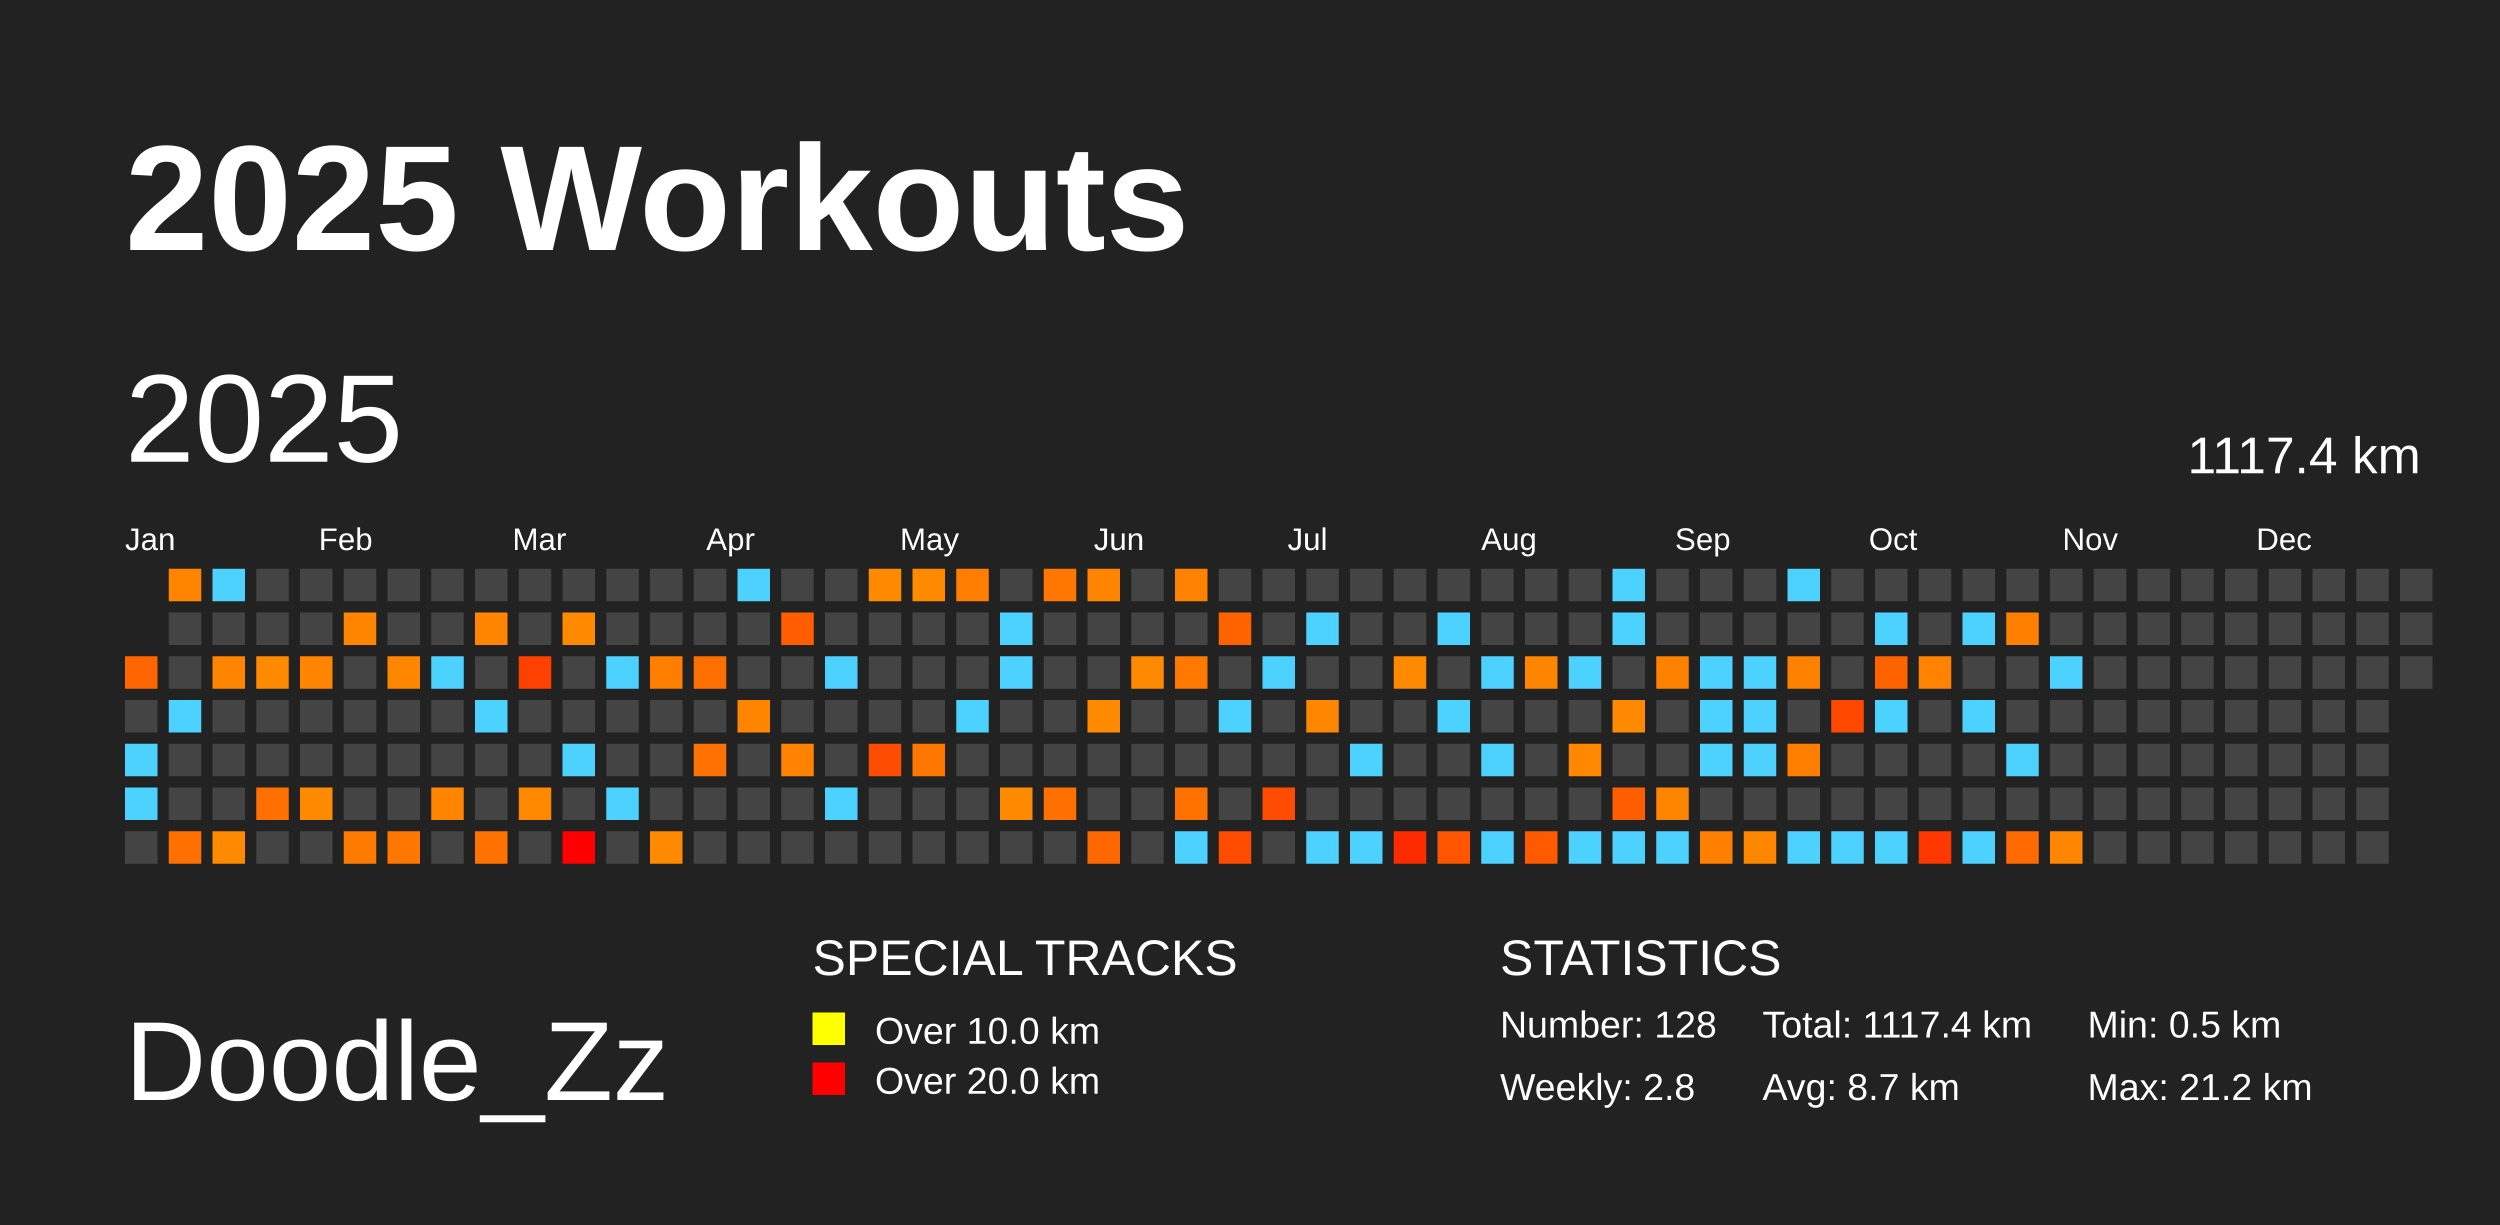
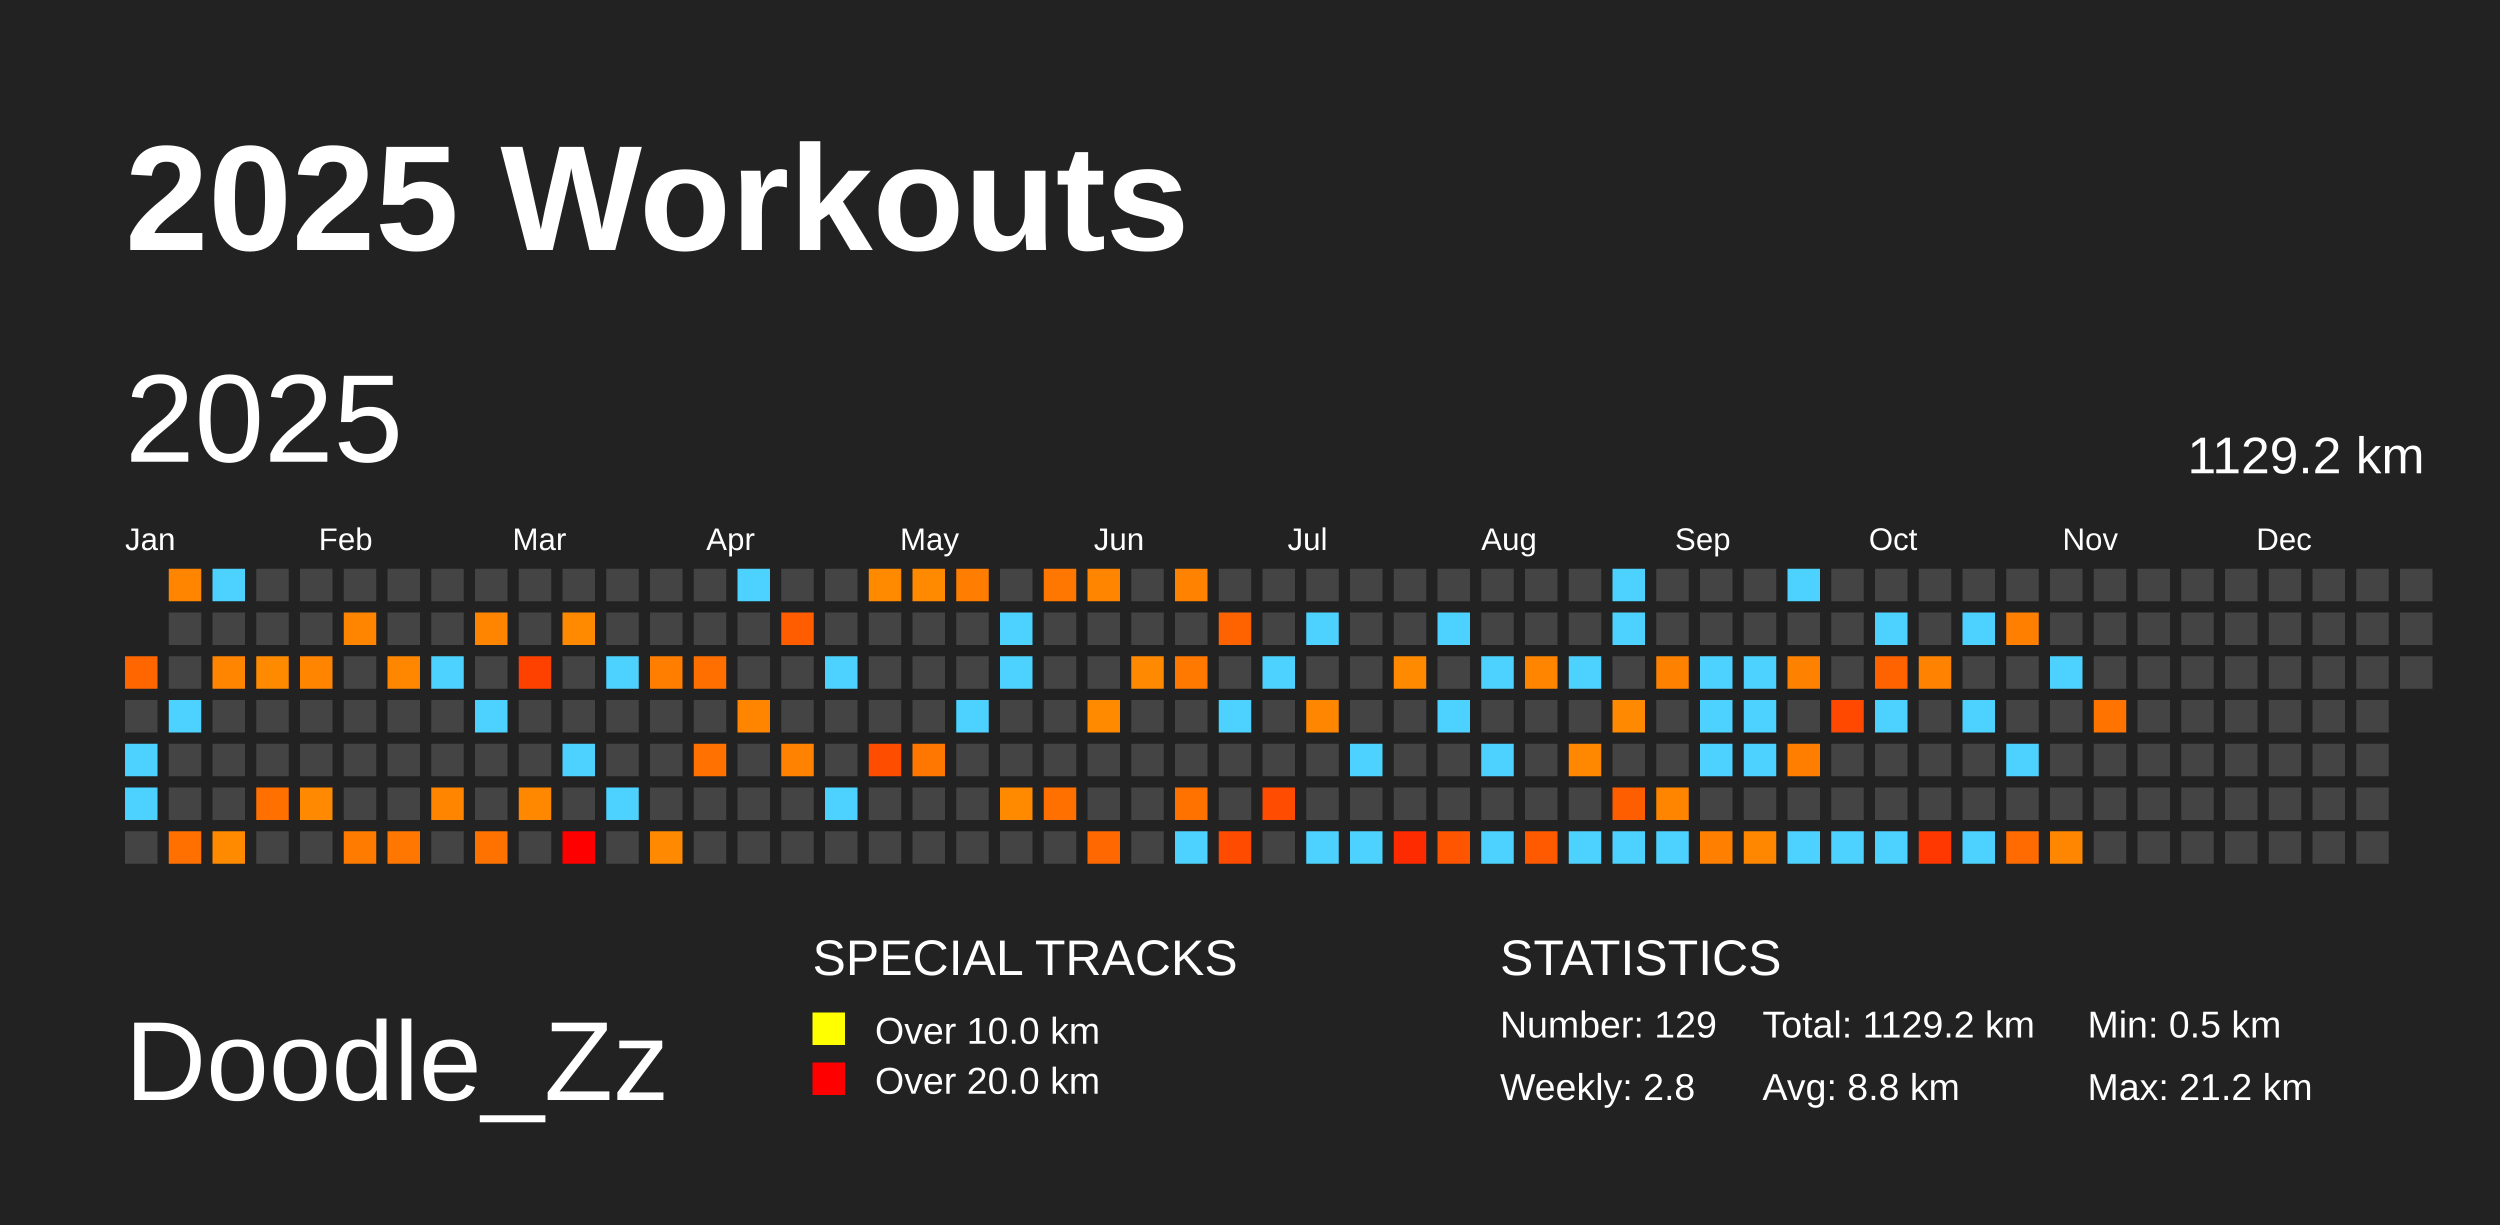
<svg xmlns="http://www.w3.org/2000/svg" baseProfile="full" height="98mm" version="1.1" viewBox="0,0,200,98" width="200mm">
  <defs />
  <rect fill="#222222" height="98" width="200" x="0" y="0" />
  <text fill="#FFFFFF" style="font-size:12px; font-family:Arial; font-weight:bold;" x="10" y="20">2025 Workouts</text>
  <text fill="#FFFFFF" style="font-size:9px; font-family:Arial" x="10" y="88">Doodle_Zz</text>
  <text fill="#FFFFFF" style="font-size:4px; font-family:Arial" x="65" y="78">SPECIAL TRACKS</text>
  <rect fill="yellow" height="2.6" width="2.6" x="65" y="81" />
  <text fill="#FFFFFF" style="font-size:3px; font-family:Arial" x="70" y="83.5">Over 10.0 km</text>
  <rect fill="red" height="2.6" width="2.6" x="65" y="85" />
  <text fill="#FFFFFF" style="font-size:3px; font-family:Arial" x="70" y="87.5">Over 20.0 km</text>
  <text fill="#FFFFFF" style="font-size:4px; font-family:Arial" x="120" y="78">STATISTICS</text>
-   <text fill="#FFFFFF" style="font-size:3px; font-family:Arial" x="120" y="83">Number: 128</text>
+   <text fill="#FFFFFF" style="font-size:3px; font-family:Arial" x="120" y="83">Number: 129</text>
  <text fill="#FFFFFF" style="font-size:3px; font-family:Arial" x="120" y="88">Weekly: 2.8</text>
-   <text fill="#FFFFFF" style="font-size:3px; font-family:Arial" x="141" y="83">Total: 1117.4 km</text>
-   <text fill="#FFFFFF" style="font-size:3px; font-family:Arial" x="141" y="88">Avg: 8.7 km</text>
+   <text fill="#FFFFFF" style="font-size:3px; font-family:Arial" x="141" y="83">Total: 1129.2 km</text>
+   <text fill="#FFFFFF" style="font-size:3px; font-family:Arial" x="141" y="88">Avg: 8.8 km</text>
  <text fill="#FFFFFF" style="font-size:3px; font-family:Arial" x="167" y="83">Min: 0.5 km</text>
  <text fill="#FFFFFF" style="font-size:3px; font-family:Arial" x="167" y="88">Max: 21.2 km</text>
  <text dominant-baseline="hanging" fill="#FFFFFF" style="font-size:10.0px; font-family:Arial;" x="10" y="30">2025</text>
-   <text dominant-baseline="hanging" fill="#FFFFFF" style="font-size:4.125px; font-family:Arial;" x="175" y="35">1117.4 km</text>
+   <text dominant-baseline="hanging" fill="#FFFFFF" style="font-size:4.125px; font-family:Arial;" x="175" y="35">1129.2 km</text>
  <text fill="#FFFFFF" style="font-size:2.5px; font-family:Arial" x="10.0" y="44">Jan</text>
  <text fill="#FFFFFF" style="font-size:2.5px; font-family:Arial" x="25.5" y="44">Feb</text>
  <text fill="#FFFFFF" style="font-size:2.5px; font-family:Arial" x="41.0" y="44">Mar</text>
  <text fill="#FFFFFF" style="font-size:2.5px; font-family:Arial" x="56.5" y="44">Apr</text>
  <text fill="#FFFFFF" style="font-size:2.5px; font-family:Arial" x="72.0" y="44">May</text>
  <text fill="#FFFFFF" style="font-size:2.5px; font-family:Arial" x="87.5" y="44">Jun</text>
  <text fill="#FFFFFF" style="font-size:2.5px; font-family:Arial" x="103.0" y="44">Jul</text>
  <text fill="#FFFFFF" style="font-size:2.5px; font-family:Arial" x="118.5" y="44">Aug</text>
  <text fill="#FFFFFF" style="font-size:2.5px; font-family:Arial" x="134.0" y="44">Sep</text>
  <text fill="#FFFFFF" style="font-size:2.5px; font-family:Arial" x="149.5" y="44">Oct</text>
  <text fill="#FFFFFF" style="font-size:2.5px; font-family:Arial" x="165.0" y="44">Nov</text>
  <text fill="#FFFFFF" style="font-size:2.5px; font-family:Arial" x="180.5" y="44">Dec</text>
  <rect fill="#ff6600" height="2.6" width="2.6" x="10.0" y="52.5" />
  <rect fill="#444444" height="2.6" width="2.6" x="10.0" y="56.0" />
  <rect fill="#4dd2ff" height="2.6" width="2.6" x="10.0" y="59.5" />
  <rect fill="#4dd2ff" height="2.6" width="2.6" x="10.0" y="63.0" />
  <rect fill="#444444" height="2.6" width="2.6" x="10.0" y="66.5" />
  <rect fill="#ff8500" height="2.6" width="2.6" x="13.5" y="45.5" />
  <rect fill="#444444" height="2.6" width="2.6" x="13.5" y="49.0" />
  <rect fill="#444444" height="2.6" width="2.6" x="13.5" y="52.5" />
  <rect fill="#4dd2ff" height="2.6" width="2.6" x="13.5" y="56.0" />
  <rect fill="#444444" height="2.6" width="2.6" x="13.5" y="59.5" />
  <rect fill="#444444" height="2.6" width="2.6" x="13.5" y="63.0" />
  <rect fill="#ff7000" height="2.6" width="2.6" x="13.5" y="66.5" />
  <rect fill="#4dd2ff" height="2.6" width="2.6" x="17.0" y="45.5" />
  <rect fill="#444444" height="2.6" width="2.6" x="17.0" y="49.0" />
  <rect fill="#ff8400" height="2.6" width="2.6" x="17.0" y="52.5" />
  <rect fill="#444444" height="2.6" width="2.6" x="17.0" y="56.0" />
  <rect fill="#444444" height="2.6" width="2.6" x="17.0" y="59.5" />
  <rect fill="#444444" height="2.6" width="2.6" x="17.0" y="63.0" />
  <rect fill="#ff8a00" height="2.6" width="2.6" x="17.0" y="66.5" />
  <rect fill="#444444" height="2.6" width="2.6" x="20.5" y="45.5" />
  <rect fill="#444444" height="2.6" width="2.6" x="20.5" y="49.0" />
  <rect fill="#ff8a00" height="2.6" width="2.6" x="20.5" y="52.5" />
  <rect fill="#444444" height="2.6" width="2.6" x="20.5" y="56.0" />
  <rect fill="#444444" height="2.6" width="2.6" x="20.5" y="59.5" />
  <rect fill="#ff7000" height="2.6" width="2.6" x="20.5" y="63.0" />
  <rect fill="#444444" height="2.6" width="2.6" x="20.5" y="66.5" />
  <rect fill="#444444" height="2.6" width="2.6" x="24.0" y="45.5" />
  <rect fill="#444444" height="2.6" width="2.6" x="24.0" y="49.0" />
  <rect fill="#ff8400" height="2.6" width="2.6" x="24.0" y="52.5" />
  <rect fill="#444444" height="2.6" width="2.6" x="24.0" y="56.0" />
  <rect fill="#444444" height="2.6" width="2.6" x="24.0" y="59.5" />
  <rect fill="#ff8900" height="2.6" width="2.6" x="24.0" y="63.0" />
  <rect fill="#444444" height="2.6" width="2.6" x="24.0" y="66.5" />
  <rect fill="#444444" height="2.6" width="2.6" x="27.5" y="45.5" />
  <rect fill="#ff8400" height="2.6" width="2.6" x="27.5" y="49.0" />
  <rect fill="#444444" height="2.6" width="2.6" x="27.5" y="52.5" />
  <rect fill="#444444" height="2.6" width="2.6" x="27.5" y="56.0" />
  <rect fill="#444444" height="2.6" width="2.6" x="27.5" y="59.5" />
  <rect fill="#444444" height="2.6" width="2.6" x="27.5" y="63.0" />
  <rect fill="#ff7b00" height="2.6" width="2.6" x="27.5" y="66.5" />
  <rect fill="#444444" height="2.6" width="2.6" x="31.0" y="45.5" />
  <rect fill="#444444" height="2.6" width="2.6" x="31.0" y="49.0" />
  <rect fill="#ff8700" height="2.6" width="2.6" x="31.0" y="52.5" />
  <rect fill="#444444" height="2.6" width="2.6" x="31.0" y="56.0" />
  <rect fill="#444444" height="2.6" width="2.6" x="31.0" y="59.5" />
  <rect fill="#444444" height="2.6" width="2.6" x="31.0" y="63.0" />
  <rect fill="#ff7600" height="2.6" width="2.6" x="31.0" y="66.5" />
  <rect fill="#444444" height="2.6" width="2.6" x="34.5" y="45.5" />
  <rect fill="#444444" height="2.6" width="2.6" x="34.5" y="49.0" />
  <rect fill="#4dd2ff" height="2.6" width="2.6" x="34.5" y="52.5" />
  <rect fill="#444444" height="2.6" width="2.6" x="34.5" y="56.0" />
  <rect fill="#444444" height="2.6" width="2.6" x="34.5" y="59.5" />
  <rect fill="#ff8400" height="2.6" width="2.6" x="34.5" y="63.0" />
  <rect fill="#444444" height="2.6" width="2.6" x="34.5" y="66.5" />
  <rect fill="#444444" height="2.6" width="2.6" x="38.0" y="45.5" />
  <rect fill="#ff8500" height="2.6" width="2.6" x="38.0" y="49.0" />
  <rect fill="#444444" height="2.6" width="2.6" x="38.0" y="52.5" />
  <rect fill="#4dd2ff" height="2.6" width="2.6" x="38.0" y="56.0" />
  <rect fill="#444444" height="2.6" width="2.6" x="38.0" y="59.5" />
  <rect fill="#444444" height="2.6" width="2.6" x="38.0" y="63.0" />
  <rect fill="#ff7200" height="2.6" width="2.6" x="38.0" y="66.5" />
  <rect fill="#444444" height="2.6" width="2.6" x="41.5" y="45.5" />
  <rect fill="#444444" height="2.6" width="2.6" x="41.5" y="49.0" />
  <rect fill="#ff4100" height="2.6" width="2.6" x="41.5" y="52.5" />
  <rect fill="#444444" height="2.6" width="2.6" x="41.5" y="56.0" />
  <rect fill="#444444" height="2.6" width="2.6" x="41.5" y="59.5" />
  <rect fill="#ff8800" height="2.6" width="2.6" x="41.5" y="63.0" />
  <rect fill="#444444" height="2.6" width="2.6" x="41.5" y="66.5" />
  <rect fill="#444444" height="2.6" width="2.6" x="45.0" y="45.5" />
  <rect fill="#ff8a00" height="2.6" width="2.6" x="45.0" y="49.0" />
  <rect fill="#444444" height="2.6" width="2.6" x="45.0" y="52.5" />
  <rect fill="#444444" height="2.6" width="2.6" x="45.0" y="56.0" />
  <rect fill="#4dd2ff" height="2.6" width="2.6" x="45.0" y="59.5" />
  <rect fill="#444444" height="2.6" width="2.6" x="45.0" y="63.0" />
  <rect fill="red" height="2.6" width="2.6" x="45.0" y="66.5" />
  <rect fill="#444444" height="2.6" width="2.6" x="48.5" y="45.5" />
  <rect fill="#444444" height="2.6" width="2.6" x="48.5" y="49.0" />
  <rect fill="#4dd2ff" height="2.6" width="2.6" x="48.5" y="52.5" />
  <rect fill="#444444" height="2.6" width="2.6" x="48.5" y="56.0" />
  <rect fill="#444444" height="2.6" width="2.6" x="48.5" y="59.5" />
  <rect fill="#4dd2ff" height="2.6" width="2.6" x="48.5" y="63.0" />
  <rect fill="#444444" height="2.6" width="2.6" x="48.5" y="66.5" />
  <rect fill="#444444" height="2.6" width="2.6" x="52.0" y="45.5" />
  <rect fill="#444444" height="2.6" width="2.6" x="52.0" y="49.0" />
  <rect fill="#ff7e00" height="2.6" width="2.6" x="52.0" y="52.5" />
  <rect fill="#444444" height="2.6" width="2.6" x="52.0" y="56.0" />
  <rect fill="#444444" height="2.6" width="2.6" x="52.0" y="59.5" />
  <rect fill="#444444" height="2.6" width="2.6" x="52.0" y="63.0" />
  <rect fill="#ff8900" height="2.6" width="2.6" x="52.0" y="66.5" />
  <rect fill="#444444" height="2.6" width="2.6" x="55.5" y="45.5" />
  <rect fill="#444444" height="2.6" width="2.6" x="55.5" y="49.0" />
  <rect fill="#ff6f00" height="2.6" width="2.6" x="55.5" y="52.5" />
  <rect fill="#444444" height="2.6" width="2.6" x="55.5" y="56.0" />
  <rect fill="#ff7100" height="2.6" width="2.6" x="55.5" y="59.5" />
  <rect fill="#444444" height="2.6" width="2.6" x="55.5" y="63.0" />
  <rect fill="#444444" height="2.6" width="2.6" x="55.5" y="66.5" />
  <rect fill="#4dd2ff" height="2.6" width="2.6" x="59.0" y="45.5" />
  <rect fill="#444444" height="2.6" width="2.6" x="59.0" y="49.0" />
  <rect fill="#444444" height="2.6" width="2.6" x="59.0" y="52.5" />
  <rect fill="#ff8400" height="2.6" width="2.6" x="59.0" y="56.0" />
  <rect fill="#444444" height="2.6" width="2.6" x="59.0" y="59.5" />
  <rect fill="#444444" height="2.6" width="2.6" x="59.0" y="63.0" />
  <rect fill="#444444" height="2.6" width="2.6" x="59.0" y="66.5" />
  <rect fill="#444444" height="2.6" width="2.6" x="62.5" y="45.5" />
  <rect fill="#ff5d00" height="2.6" width="2.6" x="62.5" y="49.0" />
  <rect fill="#444444" height="2.6" width="2.6" x="62.5" y="52.5" />
  <rect fill="#444444" height="2.6" width="2.6" x="62.5" y="56.0" />
  <rect fill="#ff8200" height="2.6" width="2.6" x="62.5" y="59.5" />
  <rect fill="#444444" height="2.6" width="2.6" x="62.5" y="63.0" />
  <rect fill="#444444" height="2.6" width="2.6" x="62.5" y="66.5" />
  <rect fill="#444444" height="2.6" width="2.6" x="66.0" y="45.5" />
  <rect fill="#444444" height="2.6" width="2.6" x="66.0" y="49.0" />
  <rect fill="#4dd2ff" height="2.6" width="2.6" x="66.0" y="52.5" />
  <rect fill="#444444" height="2.6" width="2.6" x="66.0" y="56.0" />
  <rect fill="#444444" height="2.6" width="2.6" x="66.0" y="59.5" />
  <rect fill="#4dd2ff" height="2.6" width="2.6" x="66.0" y="63.0" />
  <rect fill="#444444" height="2.6" width="2.6" x="66.0" y="66.5" />
  <rect fill="#ff8a00" height="2.6" width="2.6" x="69.5" y="45.5" />
  <rect fill="#444444" height="2.6" width="2.6" x="69.5" y="49.0" />
  <rect fill="#444444" height="2.6" width="2.6" x="69.5" y="52.5" />
  <rect fill="#444444" height="2.6" width="2.6" x="69.5" y="56.0" />
  <rect fill="#ff4d00" height="2.6" width="2.6" x="69.5" y="59.5" />
  <rect fill="#444444" height="2.6" width="2.6" x="69.5" y="63.0" />
  <rect fill="#444444" height="2.6" width="2.6" x="69.5" y="66.5" />
  <rect fill="#ff8a00" height="2.6" width="2.6" x="73.0" y="45.5" />
  <rect fill="#444444" height="2.6" width="2.6" x="73.0" y="49.0" />
  <rect fill="#444444" height="2.6" width="2.6" x="73.0" y="52.5" />
  <rect fill="#444444" height="2.6" width="2.6" x="73.0" y="56.0" />
  <rect fill="#ff7600" height="2.6" width="2.6" x="73.0" y="59.5" />
  <rect fill="#444444" height="2.6" width="2.6" x="73.0" y="63.0" />
  <rect fill="#444444" height="2.6" width="2.6" x="73.0" y="66.5" />
  <rect fill="#ff7d00" height="2.6" width="2.6" x="76.5" y="45.5" />
  <rect fill="#444444" height="2.6" width="2.6" x="76.5" y="49.0" />
  <rect fill="#444444" height="2.6" width="2.6" x="76.5" y="52.5" />
  <rect fill="#4dd2ff" height="2.6" width="2.6" x="76.5" y="56.0" />
  <rect fill="#444444" height="2.6" width="2.6" x="76.5" y="59.5" />
  <rect fill="#444444" height="2.6" width="2.6" x="76.5" y="63.0" />
  <rect fill="#444444" height="2.6" width="2.6" x="76.5" y="66.5" />
  <rect fill="#444444" height="2.6" width="2.6" x="80.0" y="45.5" />
  <rect fill="#4dd2ff" height="2.6" width="2.6" x="80.0" y="49.0" />
  <rect fill="#4dd2ff" height="2.6" width="2.6" x="80.0" y="52.5" />
  <rect fill="#444444" height="2.6" width="2.6" x="80.0" y="56.0" />
  <rect fill="#444444" height="2.6" width="2.6" x="80.0" y="59.5" />
  <rect fill="#ff8a00" height="2.6" width="2.6" x="80.0" y="63.0" />
  <rect fill="#444444" height="2.6" width="2.6" x="80.0" y="66.5" />
  <rect fill="#ff7700" height="2.6" width="2.6" x="83.5" y="45.5" />
  <rect fill="#444444" height="2.6" width="2.6" x="83.5" y="49.0" />
  <rect fill="#444444" height="2.6" width="2.6" x="83.5" y="52.5" />
  <rect fill="#444444" height="2.6" width="2.6" x="83.5" y="56.0" />
  <rect fill="#444444" height="2.6" width="2.6" x="83.5" y="59.5" />
  <rect fill="#ff7000" height="2.6" width="2.6" x="83.5" y="63.0" />
  <rect fill="#444444" height="2.6" width="2.6" x="83.5" y="66.5" />
  <rect fill="#ff8400" height="2.6" width="2.6" x="87.0" y="45.5" />
  <rect fill="#444444" height="2.6" width="2.6" x="87.0" y="49.0" />
  <rect fill="#444444" height="2.6" width="2.6" x="87.0" y="52.5" />
  <rect fill="#ff8a00" height="2.6" width="2.6" x="87.0" y="56.0" />
  <rect fill="#444444" height="2.6" width="2.6" x="87.0" y="59.5" />
  <rect fill="#444444" height="2.6" width="2.6" x="87.0" y="63.0" />
  <rect fill="#ff6700" height="2.6" width="2.6" x="87.0" y="66.5" />
  <rect fill="#444444" height="2.6" width="2.6" x="90.5" y="45.5" />
  <rect fill="#444444" height="2.6" width="2.6" x="90.5" y="49.0" />
  <rect fill="#ff8900" height="2.6" width="2.6" x="90.5" y="52.5" />
  <rect fill="#444444" height="2.6" width="2.6" x="90.5" y="56.0" />
  <rect fill="#444444" height="2.6" width="2.6" x="90.5" y="59.5" />
  <rect fill="#444444" height="2.6" width="2.6" x="90.5" y="63.0" />
  <rect fill="#444444" height="2.6" width="2.6" x="90.5" y="66.5" />
  <rect fill="#ff8200" height="2.6" width="2.6" x="94.0" y="45.5" />
  <rect fill="#444444" height="2.6" width="2.6" x="94.0" y="49.0" />
  <rect fill="#ff7800" height="2.6" width="2.6" x="94.0" y="52.5" />
  <rect fill="#444444" height="2.6" width="2.6" x="94.0" y="56.0" />
  <rect fill="#444444" height="2.6" width="2.6" x="94.0" y="59.5" />
  <rect fill="#ff7200" height="2.6" width="2.6" x="94.0" y="63.0" />
  <rect fill="#4dd2ff" height="2.6" width="2.6" x="94.0" y="66.5" />
  <rect fill="#444444" height="2.6" width="2.6" x="97.5" y="45.5" />
  <rect fill="#ff6300" height="2.6" width="2.6" x="97.5" y="49.0" />
  <rect fill="#444444" height="2.6" width="2.6" x="97.5" y="52.5" />
  <rect fill="#4dd2ff" height="2.6" width="2.6" x="97.5" y="56.0" />
  <rect fill="#444444" height="2.6" width="2.6" x="97.5" y="59.5" />
  <rect fill="#444444" height="2.6" width="2.6" x="97.5" y="63.0" />
  <rect fill="#ff4b00" height="2.6" width="2.6" x="97.5" y="66.5" />
  <rect fill="#444444" height="2.6" width="2.6" x="101.0" y="45.5" />
  <rect fill="#444444" height="2.6" width="2.6" x="101.0" y="49.0" />
  <rect fill="#4dd2ff" height="2.6" width="2.6" x="101.0" y="52.5" />
  <rect fill="#444444" height="2.6" width="2.6" x="101.0" y="56.0" />
  <rect fill="#444444" height="2.6" width="2.6" x="101.0" y="59.5" />
  <rect fill="#ff4c00" height="2.6" width="2.6" x="101.0" y="63.0" />
  <rect fill="#444444" height="2.6" width="2.6" x="101.0" y="66.5" />
  <rect fill="#444444" height="2.6" width="2.6" x="104.5" y="45.5" />
  <rect fill="#4dd2ff" height="2.6" width="2.6" x="104.5" y="49.0" />
  <rect fill="#444444" height="2.6" width="2.6" x="104.5" y="52.5" />
  <rect fill="#ff8600" height="2.6" width="2.6" x="104.5" y="56.0" />
  <rect fill="#444444" height="2.6" width="2.6" x="104.5" y="59.5" />
  <rect fill="#444444" height="2.6" width="2.6" x="104.5" y="63.0" />
  <rect fill="#4dd2ff" height="2.6" width="2.6" x="104.5" y="66.5" />
  <rect fill="#444444" height="2.6" width="2.6" x="108.0" y="45.5" />
  <rect fill="#444444" height="2.6" width="2.6" x="108.0" y="49.0" />
  <rect fill="#444444" height="2.6" width="2.6" x="108.0" y="52.5" />
  <rect fill="#444444" height="2.6" width="2.6" x="108.0" y="56.0" />
  <rect fill="#4dd2ff" height="2.6" width="2.6" x="108.0" y="59.5" />
  <rect fill="#444444" height="2.6" width="2.6" x="108.0" y="63.0" />
  <rect fill="#4dd2ff" height="2.6" width="2.6" x="108.0" y="66.5" />
  <rect fill="#444444" height="2.6" width="2.6" x="111.5" y="45.5" />
  <rect fill="#444444" height="2.6" width="2.6" x="111.5" y="49.0" />
  <rect fill="#ff8a00" height="2.6" width="2.6" x="111.5" y="52.5" />
  <rect fill="#444444" height="2.6" width="2.6" x="111.5" y="56.0" />
  <rect fill="#444444" height="2.6" width="2.6" x="111.5" y="59.5" />
  <rect fill="#444444" height="2.6" width="2.6" x="111.5" y="63.0" />
  <rect fill="#ff2b00" height="2.6" width="2.6" x="111.5" y="66.5" />
  <rect fill="#444444" height="2.6" width="2.6" x="115.0" y="45.5" />
  <rect fill="#4dd2ff" height="2.6" width="2.6" x="115.0" y="49.0" />
  <rect fill="#444444" height="2.6" width="2.6" x="115.0" y="52.5" />
  <rect fill="#4dd2ff" height="2.6" width="2.6" x="115.0" y="56.0" />
  <rect fill="#444444" height="2.6" width="2.6" x="115.0" y="59.5" />
  <rect fill="#444444" height="2.6" width="2.6" x="115.0" y="63.0" />
  <rect fill="#ff5500" height="2.6" width="2.6" x="115.0" y="66.5" />
  <rect fill="#444444" height="2.6" width="2.6" x="118.5" y="45.5" />
  <rect fill="#444444" height="2.6" width="2.6" x="118.5" y="49.0" />
  <rect fill="#4dd2ff" height="2.6" width="2.6" x="118.5" y="52.5" />
  <rect fill="#444444" height="2.6" width="2.6" x="118.5" y="56.0" />
  <rect fill="#4dd2ff" height="2.6" width="2.6" x="118.5" y="59.5" />
  <rect fill="#444444" height="2.6" width="2.6" x="118.5" y="63.0" />
  <rect fill="#4dd2ff" height="2.6" width="2.6" x="118.5" y="66.5" />
  <rect fill="#444444" height="2.6" width="2.6" x="122.0" y="45.5" />
  <rect fill="#444444" height="2.6" width="2.6" x="122.0" y="49.0" />
  <rect fill="#ff8500" height="2.6" width="2.6" x="122.0" y="52.5" />
  <rect fill="#444444" height="2.6" width="2.6" x="122.0" y="56.0" />
  <rect fill="#444444" height="2.6" width="2.6" x="122.0" y="59.5" />
  <rect fill="#444444" height="2.6" width="2.6" x="122.0" y="63.0" />
  <rect fill="#ff5a00" height="2.6" width="2.6" x="122.0" y="66.5" />
  <rect fill="#444444" height="2.6" width="2.6" x="125.5" y="45.5" />
  <rect fill="#444444" height="2.6" width="2.6" x="125.5" y="49.0" />
  <rect fill="#4dd2ff" height="2.6" width="2.6" x="125.5" y="52.5" />
  <rect fill="#444444" height="2.6" width="2.6" x="125.5" y="56.0" />
  <rect fill="#ff8800" height="2.6" width="2.6" x="125.5" y="59.5" />
  <rect fill="#444444" height="2.6" width="2.6" x="125.5" y="63.0" />
  <rect fill="#4dd2ff" height="2.6" width="2.6" x="125.5" y="66.5" />
  <rect fill="#4dd2ff" height="2.6" width="2.6" x="129.0" y="45.5" />
  <rect fill="#4dd2ff" height="2.6" width="2.6" x="129.0" y="49.0" />
  <rect fill="#444444" height="2.6" width="2.6" x="129.0" y="52.5" />
  <rect fill="#ff8900" height="2.6" width="2.6" x="129.0" y="56.0" />
  <rect fill="#444444" height="2.6" width="2.6" x="129.0" y="59.5" />
  <rect fill="#ff5e00" height="2.6" width="2.6" x="129.0" y="63.0" />
  <rect fill="#4dd2ff" height="2.6" width="2.6" x="129.0" y="66.5" />
  <rect fill="#444444" height="2.6" width="2.6" x="132.5" y="45.5" />
  <rect fill="#444444" height="2.6" width="2.6" x="132.5" y="49.0" />
  <rect fill="#ff8100" height="2.6" width="2.6" x="132.5" y="52.5" />
  <rect fill="#444444" height="2.6" width="2.6" x="132.5" y="56.0" />
  <rect fill="#444444" height="2.6" width="2.6" x="132.5" y="59.5" />
  <rect fill="#ff8500" height="2.6" width="2.6" x="132.5" y="63.0" />
  <rect fill="#4dd2ff" height="2.6" width="2.6" x="132.5" y="66.5" />
  <rect fill="#444444" height="2.6" width="2.6" x="136.0" y="45.5" />
  <rect fill="#444444" height="2.6" width="2.6" x="136.0" y="49.0" />
  <rect fill="#4dd2ff" height="2.6" width="2.6" x="136.0" y="52.5" />
  <rect fill="#4dd2ff" height="2.6" width="2.6" x="136.0" y="56.0" />
  <rect fill="#4dd2ff" height="2.6" width="2.6" x="136.0" y="59.5" />
  <rect fill="#444444" height="2.6" width="2.6" x="136.0" y="63.0" />
  <rect fill="#ff8000" height="2.6" width="2.6" x="136.0" y="66.5" />
  <rect fill="#444444" height="2.6" width="2.6" x="139.5" y="45.5" />
  <rect fill="#444444" height="2.6" width="2.6" x="139.5" y="49.0" />
  <rect fill="#4dd2ff" height="2.6" width="2.6" x="139.5" y="52.5" />
  <rect fill="#4dd2ff" height="2.6" width="2.6" x="139.5" y="56.0" />
  <rect fill="#4dd2ff" height="2.6" width="2.6" x="139.5" y="59.5" />
  <rect fill="#444444" height="2.6" width="2.6" x="139.5" y="63.0" />
  <rect fill="#ff8700" height="2.6" width="2.6" x="139.5" y="66.5" />
  <rect fill="#4dd2ff" height="2.6" width="2.6" x="143.0" y="45.5" />
  <rect fill="#444444" height="2.6" width="2.6" x="143.0" y="49.0" />
  <rect fill="#ff8100" height="2.6" width="2.6" x="143.0" y="52.5" />
  <rect fill="#444444" height="2.6" width="2.6" x="143.0" y="56.0" />
  <rect fill="#ff7e00" height="2.6" width="2.6" x="143.0" y="59.5" />
  <rect fill="#444444" height="2.6" width="2.6" x="143.0" y="63.0" />
  <rect fill="#4dd2ff" height="2.6" width="2.6" x="143.0" y="66.5" />
  <rect fill="#444444" height="2.6" width="2.6" x="146.5" y="45.5" />
  <rect fill="#444444" height="2.6" width="2.6" x="146.5" y="49.0" />
  <rect fill="#444444" height="2.6" width="2.6" x="146.5" y="52.5" />
  <rect fill="#ff4900" height="2.6" width="2.6" x="146.5" y="56.0" />
  <rect fill="#444444" height="2.6" width="2.6" x="146.5" y="59.5" />
  <rect fill="#444444" height="2.6" width="2.6" x="146.5" y="63.0" />
  <rect fill="#4dd2ff" height="2.6" width="2.6" x="146.5" y="66.5" />
  <rect fill="#444444" height="2.6" width="2.6" x="150.0" y="45.5" />
  <rect fill="#4dd2ff" height="2.6" width="2.6" x="150.0" y="49.0" />
  <rect fill="#ff6300" height="2.6" width="2.6" x="150.0" y="52.5" />
  <rect fill="#4dd2ff" height="2.6" width="2.6" x="150.0" y="56.0" />
  <rect fill="#444444" height="2.6" width="2.6" x="150.0" y="59.5" />
  <rect fill="#444444" height="2.6" width="2.6" x="150.0" y="63.0" />
  <rect fill="#4dd2ff" height="2.6" width="2.6" x="150.0" y="66.5" />
  <rect fill="#444444" height="2.6" width="2.6" x="153.5" y="45.5" />
  <rect fill="#444444" height="2.6" width="2.6" x="153.5" y="49.0" />
  <rect fill="#ff8200" height="2.6" width="2.6" x="153.5" y="52.5" />
  <rect fill="#444444" height="2.6" width="2.6" x="153.5" y="56.0" />
  <rect fill="#444444" height="2.6" width="2.6" x="153.5" y="59.5" />
  <rect fill="#444444" height="2.6" width="2.6" x="153.5" y="63.0" />
  <rect fill="#ff3700" height="2.6" width="2.6" x="153.5" y="66.5" />
  <rect fill="#444444" height="2.6" width="2.6" x="157.0" y="45.5" />
  <rect fill="#4dd2ff" height="2.6" width="2.6" x="157.0" y="49.0" />
  <rect fill="#444444" height="2.6" width="2.6" x="157.0" y="52.5" />
  <rect fill="#4dd2ff" height="2.6" width="2.6" x="157.0" y="56.0" />
  <rect fill="#444444" height="2.6" width="2.6" x="157.0" y="59.5" />
  <rect fill="#444444" height="2.6" width="2.6" x="157.0" y="63.0" />
  <rect fill="#4dd2ff" height="2.6" width="2.6" x="157.0" y="66.5" />
  <rect fill="#444444" height="2.6" width="2.6" x="160.5" y="45.5" />
  <rect fill="#ff8000" height="2.6" width="2.6" x="160.5" y="49.0" />
  <rect fill="#444444" height="2.6" width="2.6" x="160.5" y="52.5" />
  <rect fill="#444444" height="2.6" width="2.6" x="160.5" y="56.0" />
  <rect fill="#4dd2ff" height="2.6" width="2.6" x="160.5" y="59.5" />
  <rect fill="#444444" height="2.6" width="2.6" x="160.5" y="63.0" />
  <rect fill="#ff6b00" height="2.6" width="2.6" x="160.5" y="66.5" />
  <rect fill="#444444" height="2.6" width="2.6" x="164.0" y="45.5" />
  <rect fill="#444444" height="2.6" width="2.6" x="164.0" y="49.0" />
  <rect fill="#4dd2ff" height="2.6" width="2.6" x="164.0" y="52.5" />
  <rect fill="#444444" height="2.6" width="2.6" x="164.0" y="56.0" />
  <rect fill="#444444" height="2.6" width="2.6" x="164.0" y="59.5" />
  <rect fill="#444444" height="2.6" width="2.6" x="164.0" y="63.0" />
  <rect fill="#ff8600" height="2.6" width="2.6" x="164.0" y="66.5" />
  <rect fill="#444444" height="2.6" width="2.6" x="167.5" y="45.5" />
  <rect fill="#444444" height="2.6" width="2.6" x="167.5" y="49.0" />
  <rect fill="#444444" height="2.6" width="2.6" x="167.5" y="52.5" />
-   <rect fill="#444444" height="2.6" width="2.6" x="167.5" y="56.0" />
+   <rect fill="#ff7400" height="2.6" width="2.6" x="167.5" y="56.0" />
  <rect fill="#444444" height="2.6" width="2.6" x="167.5" y="59.5" />
  <rect fill="#444444" height="2.6" width="2.6" x="167.5" y="63.0" />
  <rect fill="#444444" height="2.6" width="2.6" x="167.5" y="66.5" />
  <rect fill="#444444" height="2.6" width="2.6" x="171.0" y="45.5" />
  <rect fill="#444444" height="2.6" width="2.6" x="171.0" y="49.0" />
  <rect fill="#444444" height="2.6" width="2.6" x="171.0" y="52.5" />
  <rect fill="#444444" height="2.6" width="2.6" x="171.0" y="56.0" />
  <rect fill="#444444" height="2.6" width="2.6" x="171.0" y="59.5" />
  <rect fill="#444444" height="2.6" width="2.6" x="171.0" y="63.0" />
  <rect fill="#444444" height="2.6" width="2.6" x="171.0" y="66.5" />
  <rect fill="#444444" height="2.6" width="2.6" x="174.5" y="45.5" />
  <rect fill="#444444" height="2.6" width="2.6" x="174.5" y="49.0" />
  <rect fill="#444444" height="2.6" width="2.6" x="174.5" y="52.5" />
  <rect fill="#444444" height="2.6" width="2.6" x="174.5" y="56.0" />
  <rect fill="#444444" height="2.6" width="2.6" x="174.5" y="59.5" />
  <rect fill="#444444" height="2.6" width="2.6" x="174.5" y="63.0" />
  <rect fill="#444444" height="2.6" width="2.6" x="174.5" y="66.5" />
  <rect fill="#444444" height="2.6" width="2.6" x="178.0" y="45.5" />
  <rect fill="#444444" height="2.6" width="2.6" x="178.0" y="49.0" />
  <rect fill="#444444" height="2.6" width="2.6" x="178.0" y="52.5" />
  <rect fill="#444444" height="2.6" width="2.6" x="178.0" y="56.0" />
  <rect fill="#444444" height="2.6" width="2.6" x="178.0" y="59.5" />
  <rect fill="#444444" height="2.6" width="2.6" x="178.0" y="63.0" />
  <rect fill="#444444" height="2.6" width="2.6" x="178.0" y="66.5" />
  <rect fill="#444444" height="2.6" width="2.6" x="181.5" y="45.5" />
  <rect fill="#444444" height="2.6" width="2.6" x="181.5" y="49.0" />
  <rect fill="#444444" height="2.6" width="2.6" x="181.5" y="52.5" />
  <rect fill="#444444" height="2.6" width="2.6" x="181.5" y="56.0" />
  <rect fill="#444444" height="2.6" width="2.6" x="181.5" y="59.5" />
  <rect fill="#444444" height="2.6" width="2.6" x="181.5" y="63.0" />
  <rect fill="#444444" height="2.6" width="2.6" x="181.5" y="66.5" />
  <rect fill="#444444" height="2.6" width="2.6" x="185.0" y="45.5" />
  <rect fill="#444444" height="2.6" width="2.6" x="185.0" y="49.0" />
  <rect fill="#444444" height="2.6" width="2.6" x="185.0" y="52.5" />
  <rect fill="#444444" height="2.6" width="2.6" x="185.0" y="56.0" />
  <rect fill="#444444" height="2.6" width="2.6" x="185.0" y="59.5" />
  <rect fill="#444444" height="2.6" width="2.6" x="185.0" y="63.0" />
  <rect fill="#444444" height="2.6" width="2.6" x="185.0" y="66.5" />
  <rect fill="#444444" height="2.6" width="2.6" x="188.5" y="45.5" />
  <rect fill="#444444" height="2.6" width="2.6" x="188.5" y="49.0" />
  <rect fill="#444444" height="2.6" width="2.6" x="188.5" y="52.5" />
  <rect fill="#444444" height="2.6" width="2.6" x="188.5" y="56.0" />
  <rect fill="#444444" height="2.6" width="2.6" x="188.5" y="59.5" />
  <rect fill="#444444" height="2.6" width="2.6" x="188.5" y="63.0" />
  <rect fill="#444444" height="2.6" width="2.6" x="188.5" y="66.5" />
  <rect fill="#444444" height="2.6" width="2.6" x="192.0" y="45.5" />
  <rect fill="#444444" height="2.6" width="2.6" x="192.0" y="49.0" />
  <rect fill="#444444" height="2.6" width="2.6" x="192.0" y="52.5" />
</svg>
